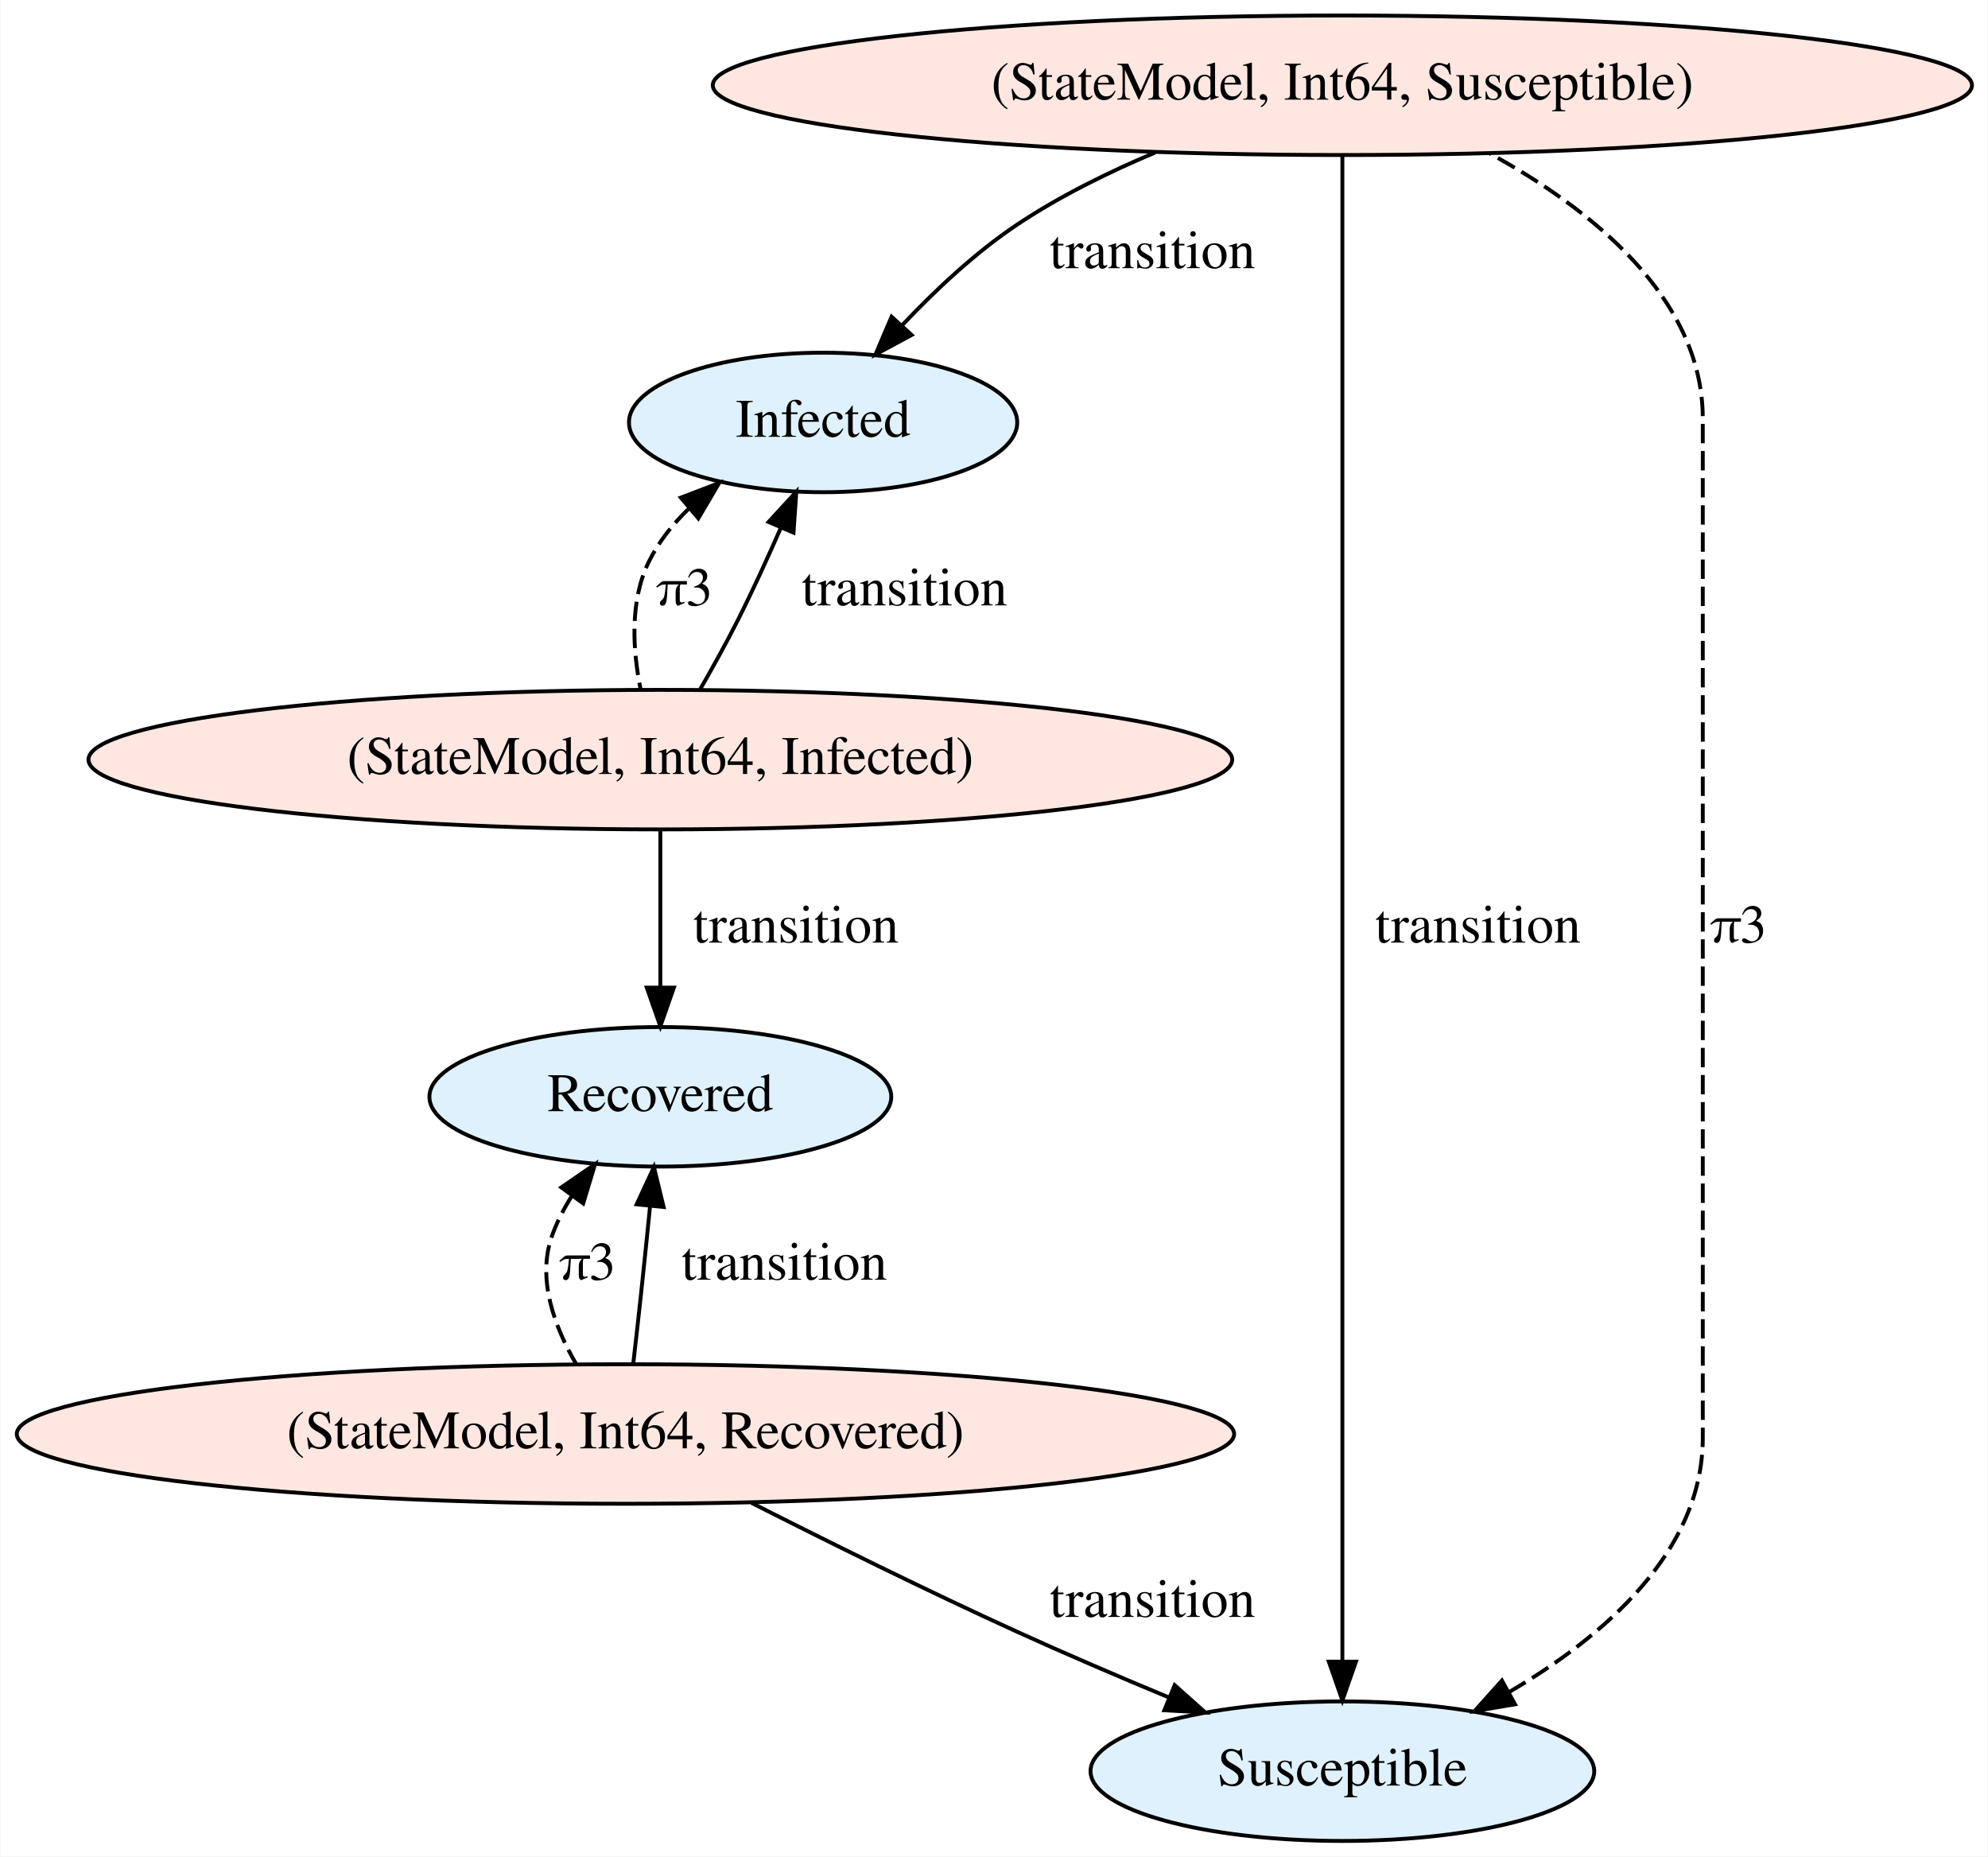
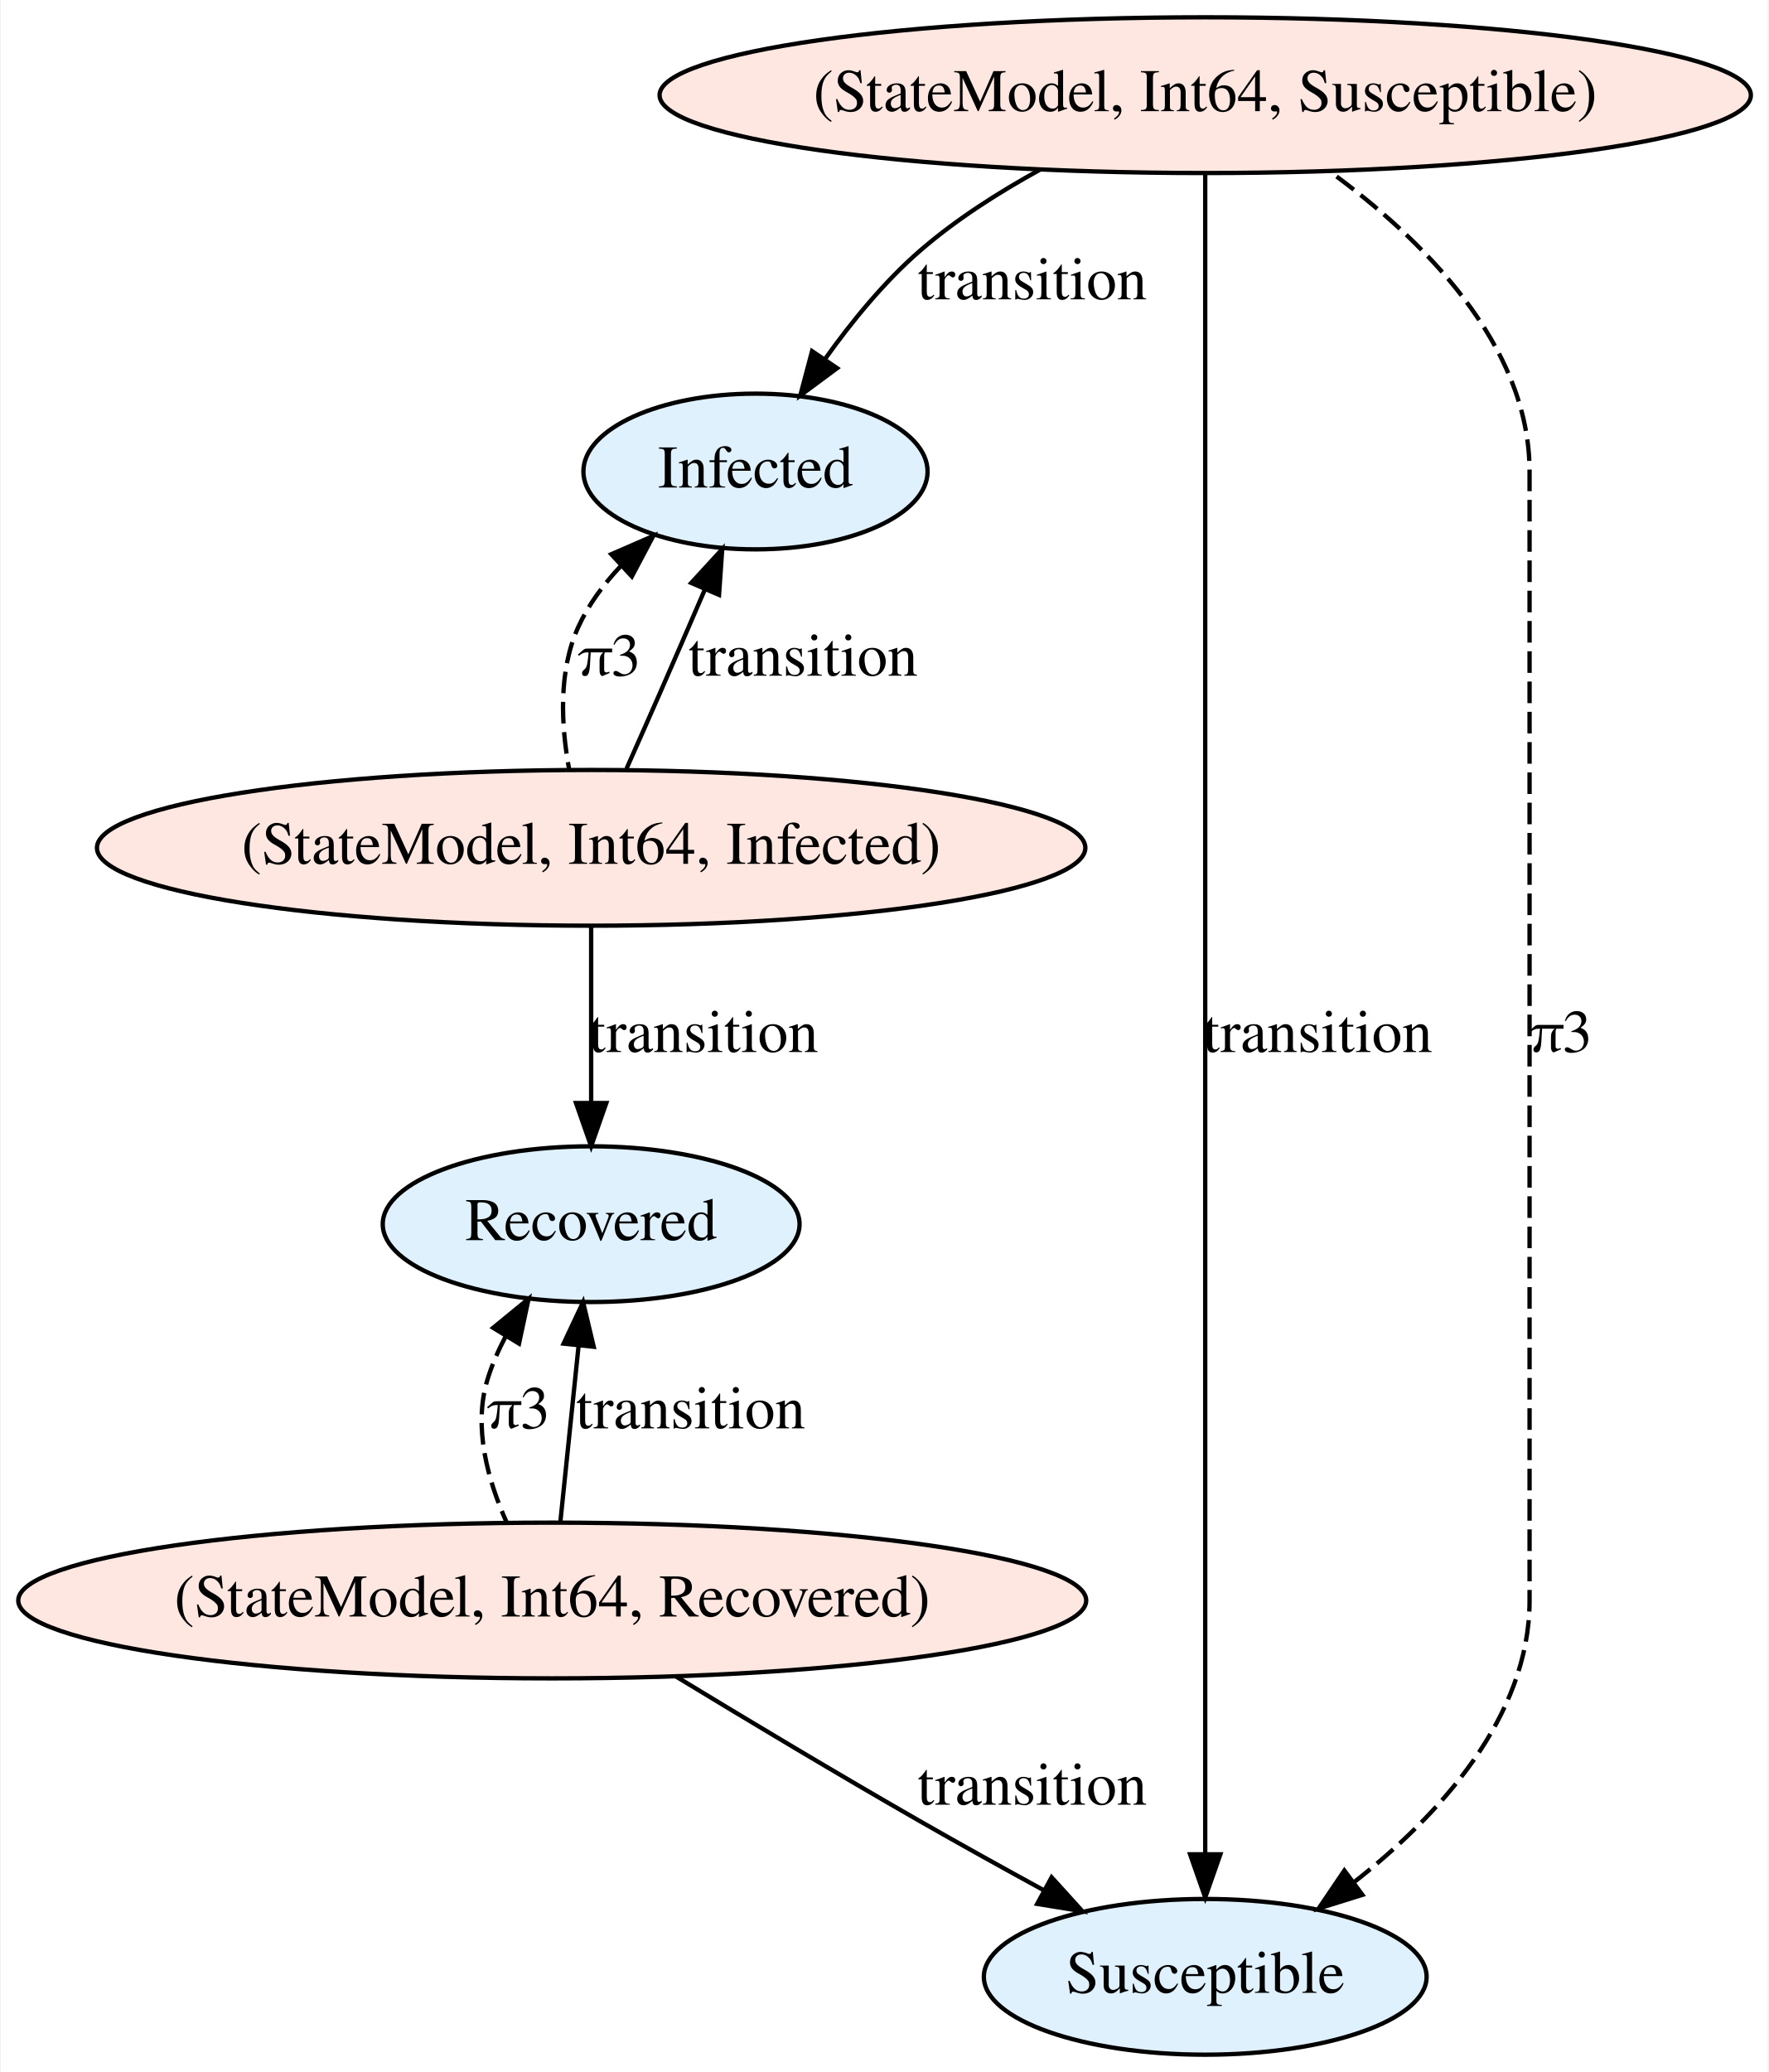
- <svg xmlns="http://www.w3.org/2000/svg" width="513pt" height="479pt" viewBox="0.00 0.00 512.77 479.00">
+ <svg xmlns="http://www.w3.org/2000/svg" width="409pt" height="479pt" viewBox="0.00 0.00 408.58 479.00">
  <g id="graph0" class="graph" transform="scale(1 1) rotate(0) translate(4 475)">
-     <polygon fill="white" stroke="none" points="-4,4 -4,-475 508.772,-475 508.772,4 -4,4" />
+     <polygon fill="#ffffff" stroke="transparent" points="-4,4 -4,-475 404.578,-475 404.578,4 -4,4" />
    <g id="node1" class="node">
-       <ellipse fill="#ffe7e1" stroke="black" cx="342.286" cy="-453" rx="162.471" ry="18" />
-       <text text-anchor="middle" x="342.286" y="-449.3" font-family="Times,serif" font-size="14.00">(StateModel, Int64, Susceptible)</text>
+       <ellipse fill="#ffe7e1" stroke="#000000" cx="274.489" cy="-453" rx="126.178" ry="18" />
+       <text text-anchor="middle" x="274.489" y="-449.3" font-family="Times,serif" font-size="14.00" fill="#000000">(StateModel, Int64, Susceptible)</text>
    </g>
    <g id="node4" class="node">
-       <ellipse fill="#dff1fc" stroke="black" cx="208.286" cy="-366" rx="50.091" ry="18" />
-       <text text-anchor="middle" x="208.286" y="-362.3" font-family="Times,serif" font-size="14.00">Infected</text>
+       <ellipse fill="#dff1fc" stroke="#000000" cx="170.489" cy="-366" rx="39.794" ry="18" />
+       <text text-anchor="middle" x="170.489" y="-362.3" font-family="Times,serif" font-size="14.00" fill="#000000">Infected</text>
    </g>
    <g id="edge1" class="edge">
-       <path fill="none" stroke="black" d="M293.977,-435.648C281.842,-430.541 269.181,-424.297 258.286,-417 247.557,-409.815 237.203,-400.093 228.728,-391.132" />
-       <polygon fill="black" stroke="black" points="231.125,-388.566 221.801,-383.535 225.953,-393.283 231.125,-388.566" />
-       <text text-anchor="middle" x="293.286" y="-405.8" font-family="Times,serif" font-size="14.00">transition</text>
+       <path fill="none" stroke="#000000" d="M236.356,-435.817C226.72,-430.534 216.768,-424.187 208.489,-417 200.234,-409.834 192.681,-400.584 186.521,-391.932" />
+       <polygon fill="#000000" stroke="#000000" points="189.364,-389.888 180.852,-383.58 183.572,-393.82 189.364,-389.888" />
+       <text text-anchor="middle" x="234.489" y="-405.8" font-family="Times,serif" font-size="14.00" fill="#000000">transition</text>
    </g>
    <g id="node5" class="node">
-       <ellipse fill="#dff1fc" stroke="black" cx="342.286" cy="-18" rx="64.989" ry="18" />
-       <text text-anchor="middle" x="342.286" y="-14.3" font-family="Times,serif" font-size="14.00">Susceptible</text>
+       <ellipse fill="#dff1fc" stroke="#000000" cx="274.489" cy="-18" rx="51.191" ry="18" />
+       <text text-anchor="middle" x="274.489" y="-14.3" font-family="Times,serif" font-size="14.00" fill="#000000">Susceptible</text>
    </g>
    <g id="edge2" class="edge">
-       <path fill="none" stroke="black" d="M342.286,-434.744C342.286,-417.57 342.286,-390.464 342.286,-367 342.286,-367 342.286,-367 342.286,-104 342.286,-84.753 342.286,-63.053 342.286,-46.397" />
-       <polygon fill="black" stroke="black" points="345.786,-46.256 342.286,-36.256 338.786,-46.257 345.786,-46.256" />
-       <text text-anchor="middle" x="377.286" y="-231.8" font-family="Times,serif" font-size="14.00">transition</text>
+       <path fill="none" stroke="#000000" d="M274.489,-434.669C274.489,-417.063 274.489,-389.714 274.489,-366 274.489,-366 274.489,-366 274.489,-105 274.489,-85.547 274.489,-63.648 274.489,-46.688" />
+       <polygon fill="#000000" stroke="#000000" points="277.989,-46.331 274.489,-36.331 270.989,-46.331 277.989,-46.331" />
+       <text text-anchor="middle" x="300.489" y="-231.8" font-family="Times,serif" font-size="14.00" fill="#000000">transition</text>
    </g>
    <g id="node2" class="node">
-       <ellipse fill="#ffe7e1" stroke="black" cx="157.286" cy="-105" rx="157.072" ry="18" />
-       <text text-anchor="middle" x="157.286" y="-101.3" font-family="Times,serif" font-size="14.00">(StateModel, Int64, Recovered)</text>
+       <ellipse fill="#ffe7e1" stroke="#000000" cx="123.489" cy="-105" rx="123.478" ry="18" />
+       <text text-anchor="middle" x="123.489" y="-101.3" font-family="Times,serif" font-size="14.00" fill="#000000">(StateModel, Int64, Recovered)</text>
    </g>
    <g id="edge3" class="edge">
-       <path fill="none" stroke="black" d="M189.779,-87.245C209.453,-77.268 235.137,-64.539 258.286,-54 270.89,-48.262 284.711,-42.35 297.437,-37.056" />
-       <polygon fill="black" stroke="black" points="299.011,-40.193 306.918,-33.141 296.339,-33.722 299.011,-40.193" />
-       <text text-anchor="middle" x="293.286" y="-57.8" font-family="Times,serif" font-size="14.00">transition</text>
+       <path fill="none" stroke="#000000" d="M152.038,-87.472C168.453,-77.494 189.521,-64.858 208.489,-54 217.76,-48.693 227.849,-43.1 237.285,-37.946" />
+       <polygon fill="#000000" stroke="#000000" points="238.97,-41.014 246.084,-33.163 235.627,-34.864 238.97,-41.014" />
+       <text text-anchor="middle" x="234.489" y="-57.8" font-family="Times,serif" font-size="14.00" fill="#000000">transition</text>
    </g>
    <g id="node6" class="node">
-       <ellipse fill="#dff1fc" stroke="black" cx="166.286" cy="-192" rx="59.59" ry="18" />
-       <text text-anchor="middle" x="166.286" y="-188.3" font-family="Times,serif" font-size="14.00">Recovered</text>
+       <ellipse fill="#dff1fc" stroke="#000000" cx="132.489" cy="-192" rx="48.192" ry="18" />
+       <text text-anchor="middle" x="132.489" y="-188.3" font-family="Times,serif" font-size="14.00" fill="#000000">Recovered</text>
    </g>
    <g id="edge4" class="edge">
-       <path fill="none" stroke="black" d="M159.287,-123.084C159.942,-128.781 160.661,-135.162 161.286,-141 162.082,-148.429 162.905,-156.483 163.648,-163.912" />
-       <polygon fill="black" stroke="black" points="160.165,-164.263 164.633,-173.869 167.131,-163.573 160.165,-164.263" />
-       <text text-anchor="middle" x="198.286" y="-144.8" font-family="Times,serif" font-size="14.00">transition</text>
+       <path fill="none" stroke="#000000" d="M125.352,-123.003C126.57,-134.78 128.187,-150.41 129.573,-163.816" />
+       <polygon fill="#000000" stroke="#000000" points="126.114,-164.387 130.624,-173.974 133.077,-163.666 126.114,-164.387" />
+       <text text-anchor="middle" x="155.489" y="-144.8" font-family="Times,serif" font-size="14.00" fill="#000000">transition</text>
    </g>
    <g id="node3" class="node">
-       <ellipse fill="#ffe7e1" stroke="black" cx="166.286" cy="-279" rx="147.574" ry="18" />
-       <text text-anchor="middle" x="166.286" y="-275.3" font-family="Times,serif" font-size="14.00">(StateModel, Int64, Infected)</text>
+       <ellipse fill="#ffe7e1" stroke="#000000" cx="132.489" cy="-279" rx="114.28" ry="18" />
+       <text text-anchor="middle" x="132.489" y="-275.3" font-family="Times,serif" font-size="14.00" fill="#000000">(StateModel, Int64, Infected)</text>
    </g>
    <g id="edge5" class="edge">
-       <path fill="none" stroke="black" d="M176.62,-297.251C179.842,-302.846 183.325,-309.125 186.286,-315 190.127,-322.622 193.987,-331.065 197.377,-338.809" />
-       <polygon fill="black" stroke="black" points="194.219,-340.325 201.383,-348.13 200.65,-337.561 194.219,-340.325" />
-       <text text-anchor="middle" x="229.286" y="-318.8" font-family="Times,serif" font-size="14.00">transition</text>
+       <path fill="none" stroke="#000000" d="M140.667,-297.297C143.189,-302.966 145.965,-309.236 148.489,-315 151.861,-322.701 155.488,-331.072 158.806,-338.764" />
+       <polygon fill="#000000" stroke="#000000" points="155.631,-340.24 162.799,-348.041 162.06,-337.472 155.631,-340.24" />
+       <text text-anchor="middle" x="181.489" y="-318.8" font-family="Times,serif" font-size="14.00" fill="#000000">transition</text>
    </g>
    <g id="edge6" class="edge">
-       <path fill="none" stroke="black" d="M166.286,-260.799C166.286,-249.163 166.286,-233.548 166.286,-220.237" />
-       <polygon fill="black" stroke="black" points="169.786,-220.175 166.286,-210.175 162.786,-220.175 169.786,-220.175" />
-       <text text-anchor="middle" x="201.286" y="-231.8" font-family="Times,serif" font-size="14.00">transition</text>
+       <path fill="none" stroke="#000000" d="M132.489,-260.974C132.489,-249.192 132.489,-233.561 132.489,-220.158" />
+       <polygon fill="#000000" stroke="#000000" points="135.989,-220.003 132.489,-210.003 128.989,-220.003 135.989,-220.003" />
+       <text text-anchor="middle" x="158.489" y="-231.8" font-family="Times,serif" font-size="14.00" fill="#000000">transition</text>
    </g>
    <g id="edge7" class="edge">
-       <path fill="none" stroke="black" stroke-dasharray="5,2" d="M173.587,-343.725C169.434,-339.694 165.786,-335.112 163.286,-330 158.319,-319.845 159.17,-307.11 161.212,-297.034" />
-       <polygon fill="black" stroke="black" points="171.571,-346.604 181.47,-350.383 176.088,-341.256 171.571,-346.604" />
-       <text text-anchor="middle" x="172.786" y="-318.8" font-family="Times,serif" font-size="14.00">π3</text>
+       <path fill="none" stroke="#000000" stroke-dasharray="5,2" d="M139.312,-344.111C135.331,-339.906 131.833,-335.178 129.489,-330 124.88,-319.819 125.535,-307.305 127.388,-297.221" />
+       <polygon fill="#000000" stroke="#000000" points="137.142,-346.871 146.857,-351.099 141.899,-341.736 137.142,-346.871" />
+       <text text-anchor="middle" x="136.989" y="-318.8" font-family="Times,serif" font-size="14.00" fill="#000000">π3</text>
    </g>
    <g id="edge8" class="edge">
-       <path fill="none" stroke="black" stroke-dasharray="5,2" d="M385.256,-38.389C409.621,-52.616 435.286,-74.583 435.286,-104 435.286,-367 435.286,-367 435.286,-367 435.286,-398.389 406.064,-421.296 380.381,-435.367" />
-       <polygon fill="black" stroke="black" points="386.835,-35.263 376.388,-33.499 383.454,-41.393 386.835,-35.263" />
-       <text text-anchor="middle" x="444.786" y="-231.8" font-family="Times,serif" font-size="14.00">π3</text>
+       <path fill="none" stroke="#000000" stroke-dasharray="5,2" d="M308.762,-39.771C328.523,-55.239 349.489,-78.008 349.489,-105 349.489,-366 349.489,-366 349.489,-366 349.489,-395.514 324.422,-419.98 303.272,-435.371" />
+       <polygon fill="#000000" stroke="#000000" points="310.836,-36.952 300.72,-33.802 306.664,-42.573 310.836,-36.952" />
+       <text text-anchor="middle" x="356.989" y="-231.8" font-family="Times,serif" font-size="14.00" fill="#000000">π3</text>
    </g>
    <g id="edge9" class="edge">
-       <path fill="none" stroke="black" stroke-dasharray="5,2" d="M143.43,-166.388C141.344,-163.083 139.545,-159.589 138.286,-156 134.413,-144.959 138.955,-132.674 144.567,-123.044" />
-       <polygon fill="black" stroke="black" points="140.727,-168.621 149.453,-174.629 146.379,-164.49 140.727,-168.621" />
-       <text text-anchor="middle" x="147.786" y="-144.8" font-family="Times,serif" font-size="14.00">π3</text>
+       <path fill="none" stroke="#000000" stroke-dasharray="5,2" d="M112.712,-166.041C110.996,-162.793 109.522,-159.41 108.489,-156 105.173,-145.047 108.588,-132.739 112.993,-122.959" />
+       <polygon fill="#000000" stroke="#000000" points="109.829,-168.036 118.026,-174.75 115.805,-164.39 109.829,-168.036" />
+       <text text-anchor="middle" x="115.989" y="-144.8" font-family="Times,serif" font-size="14.00" fill="#000000">π3</text>
    </g>
  </g>
</svg>
